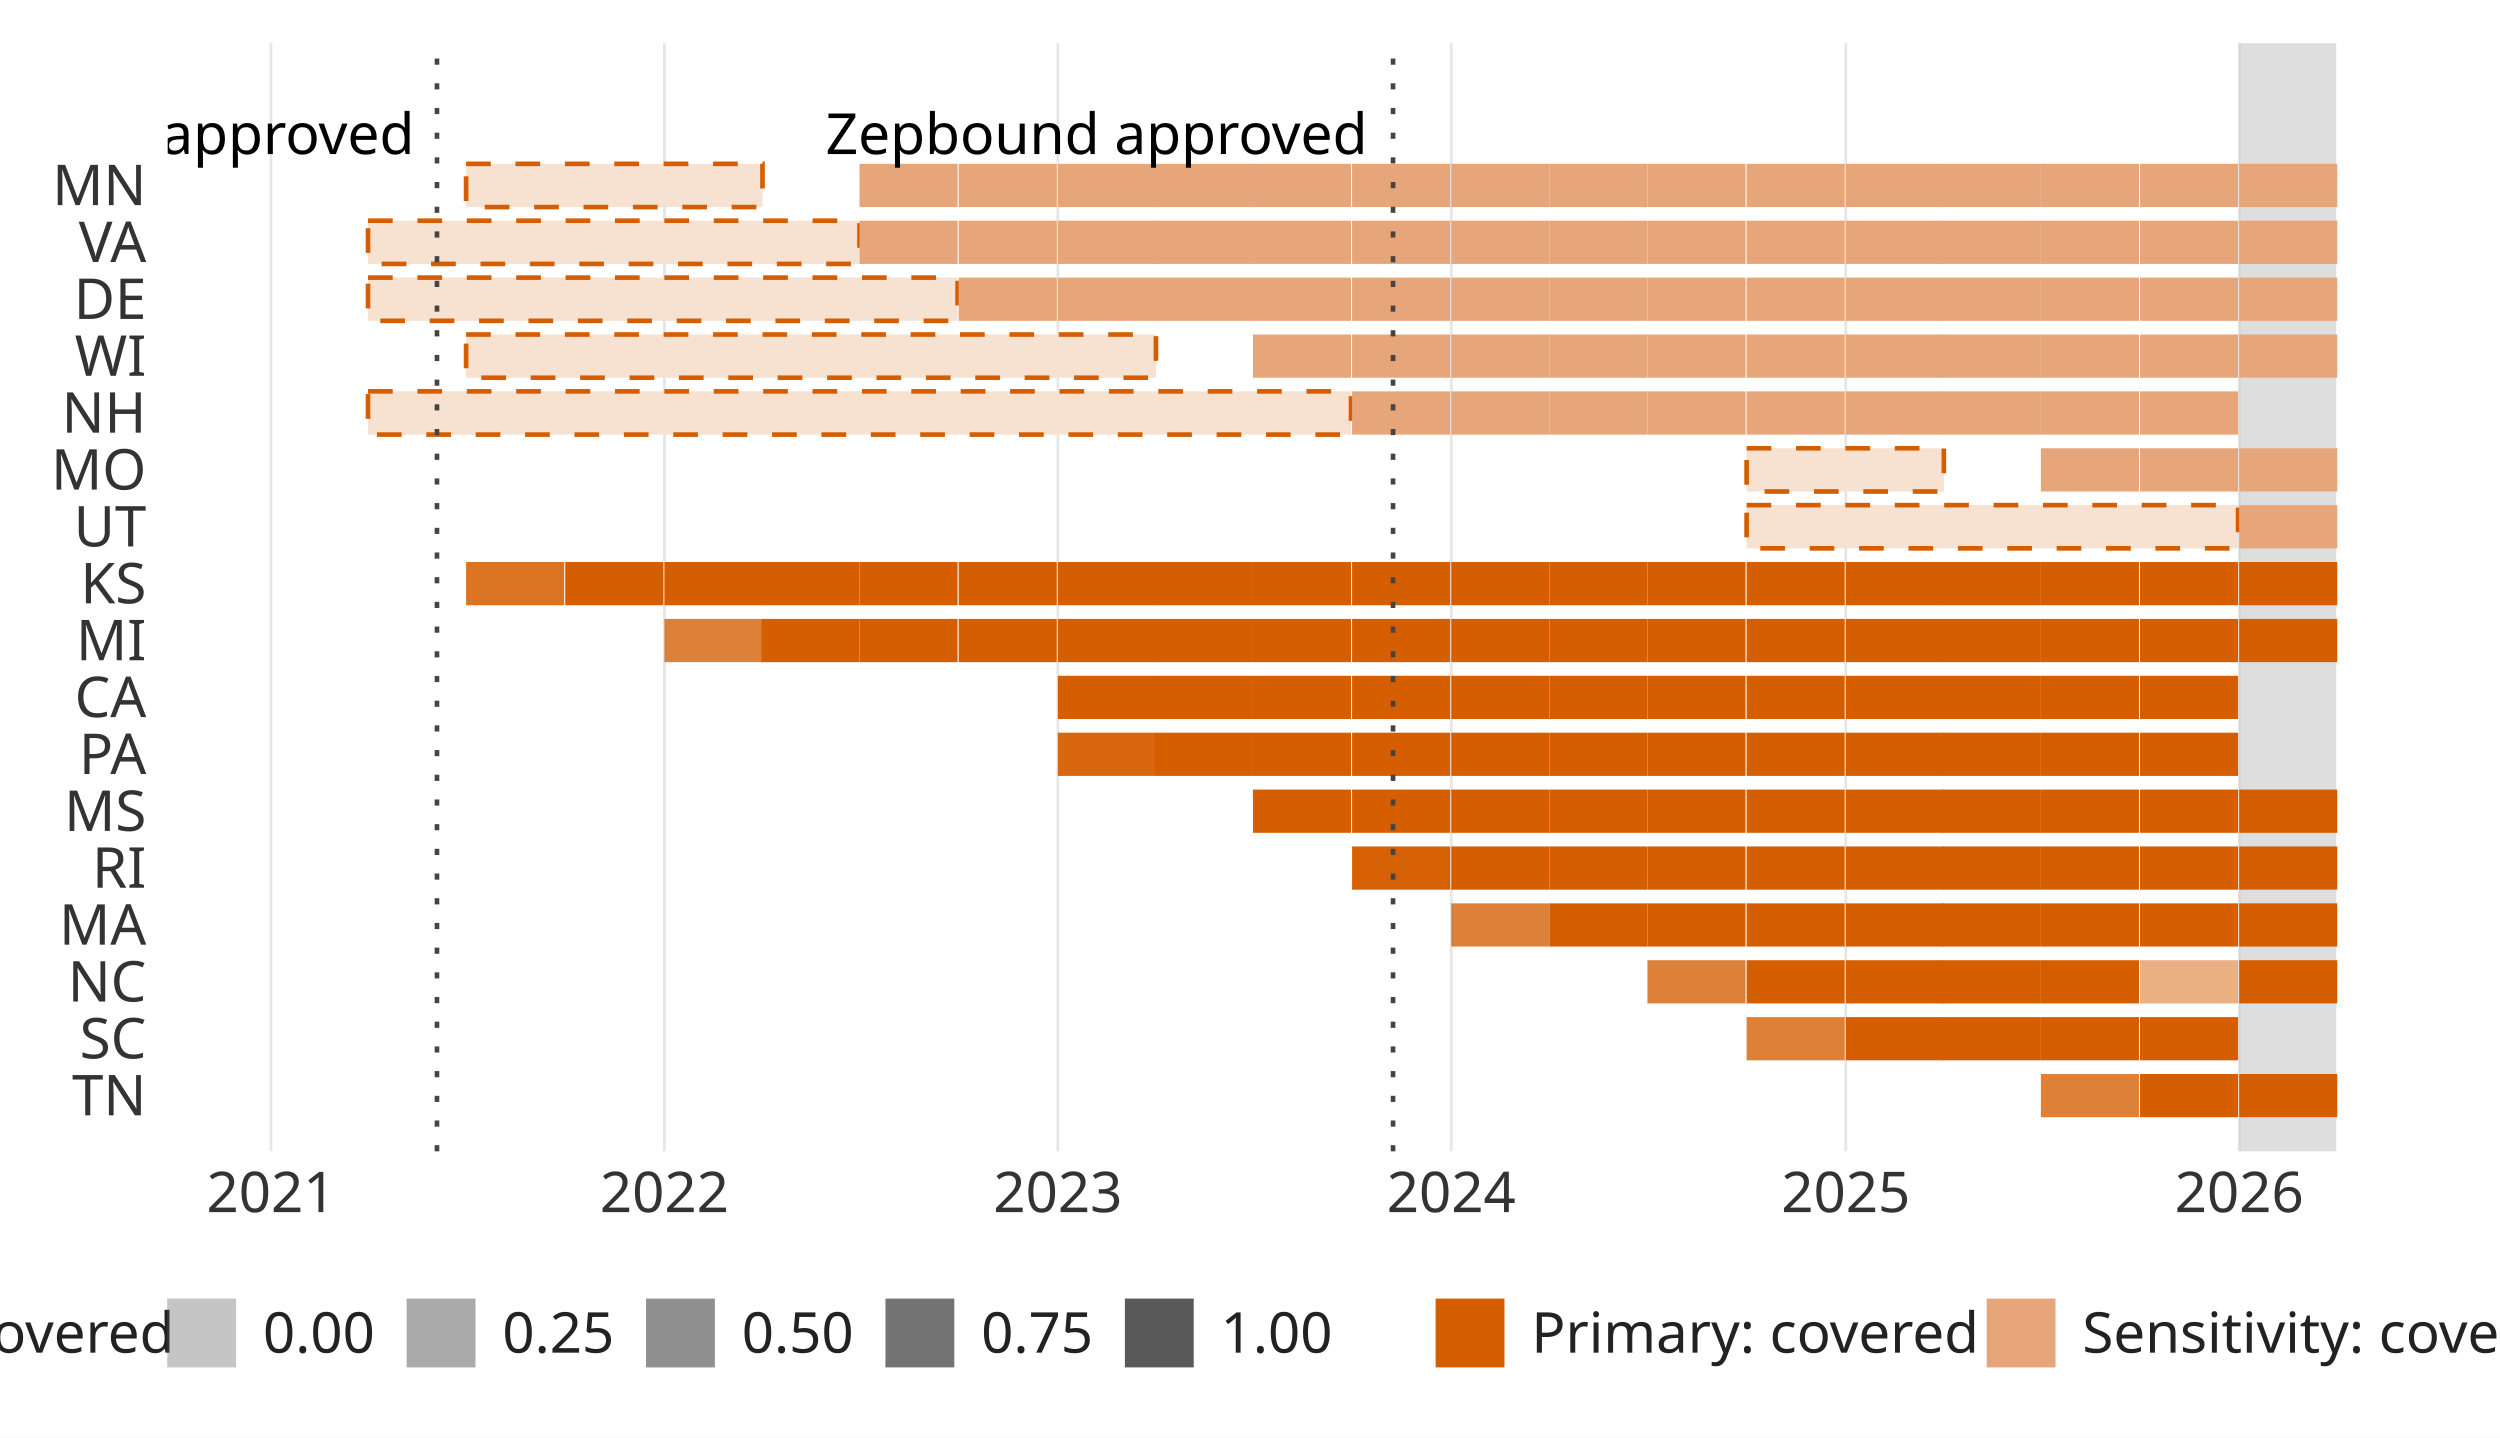
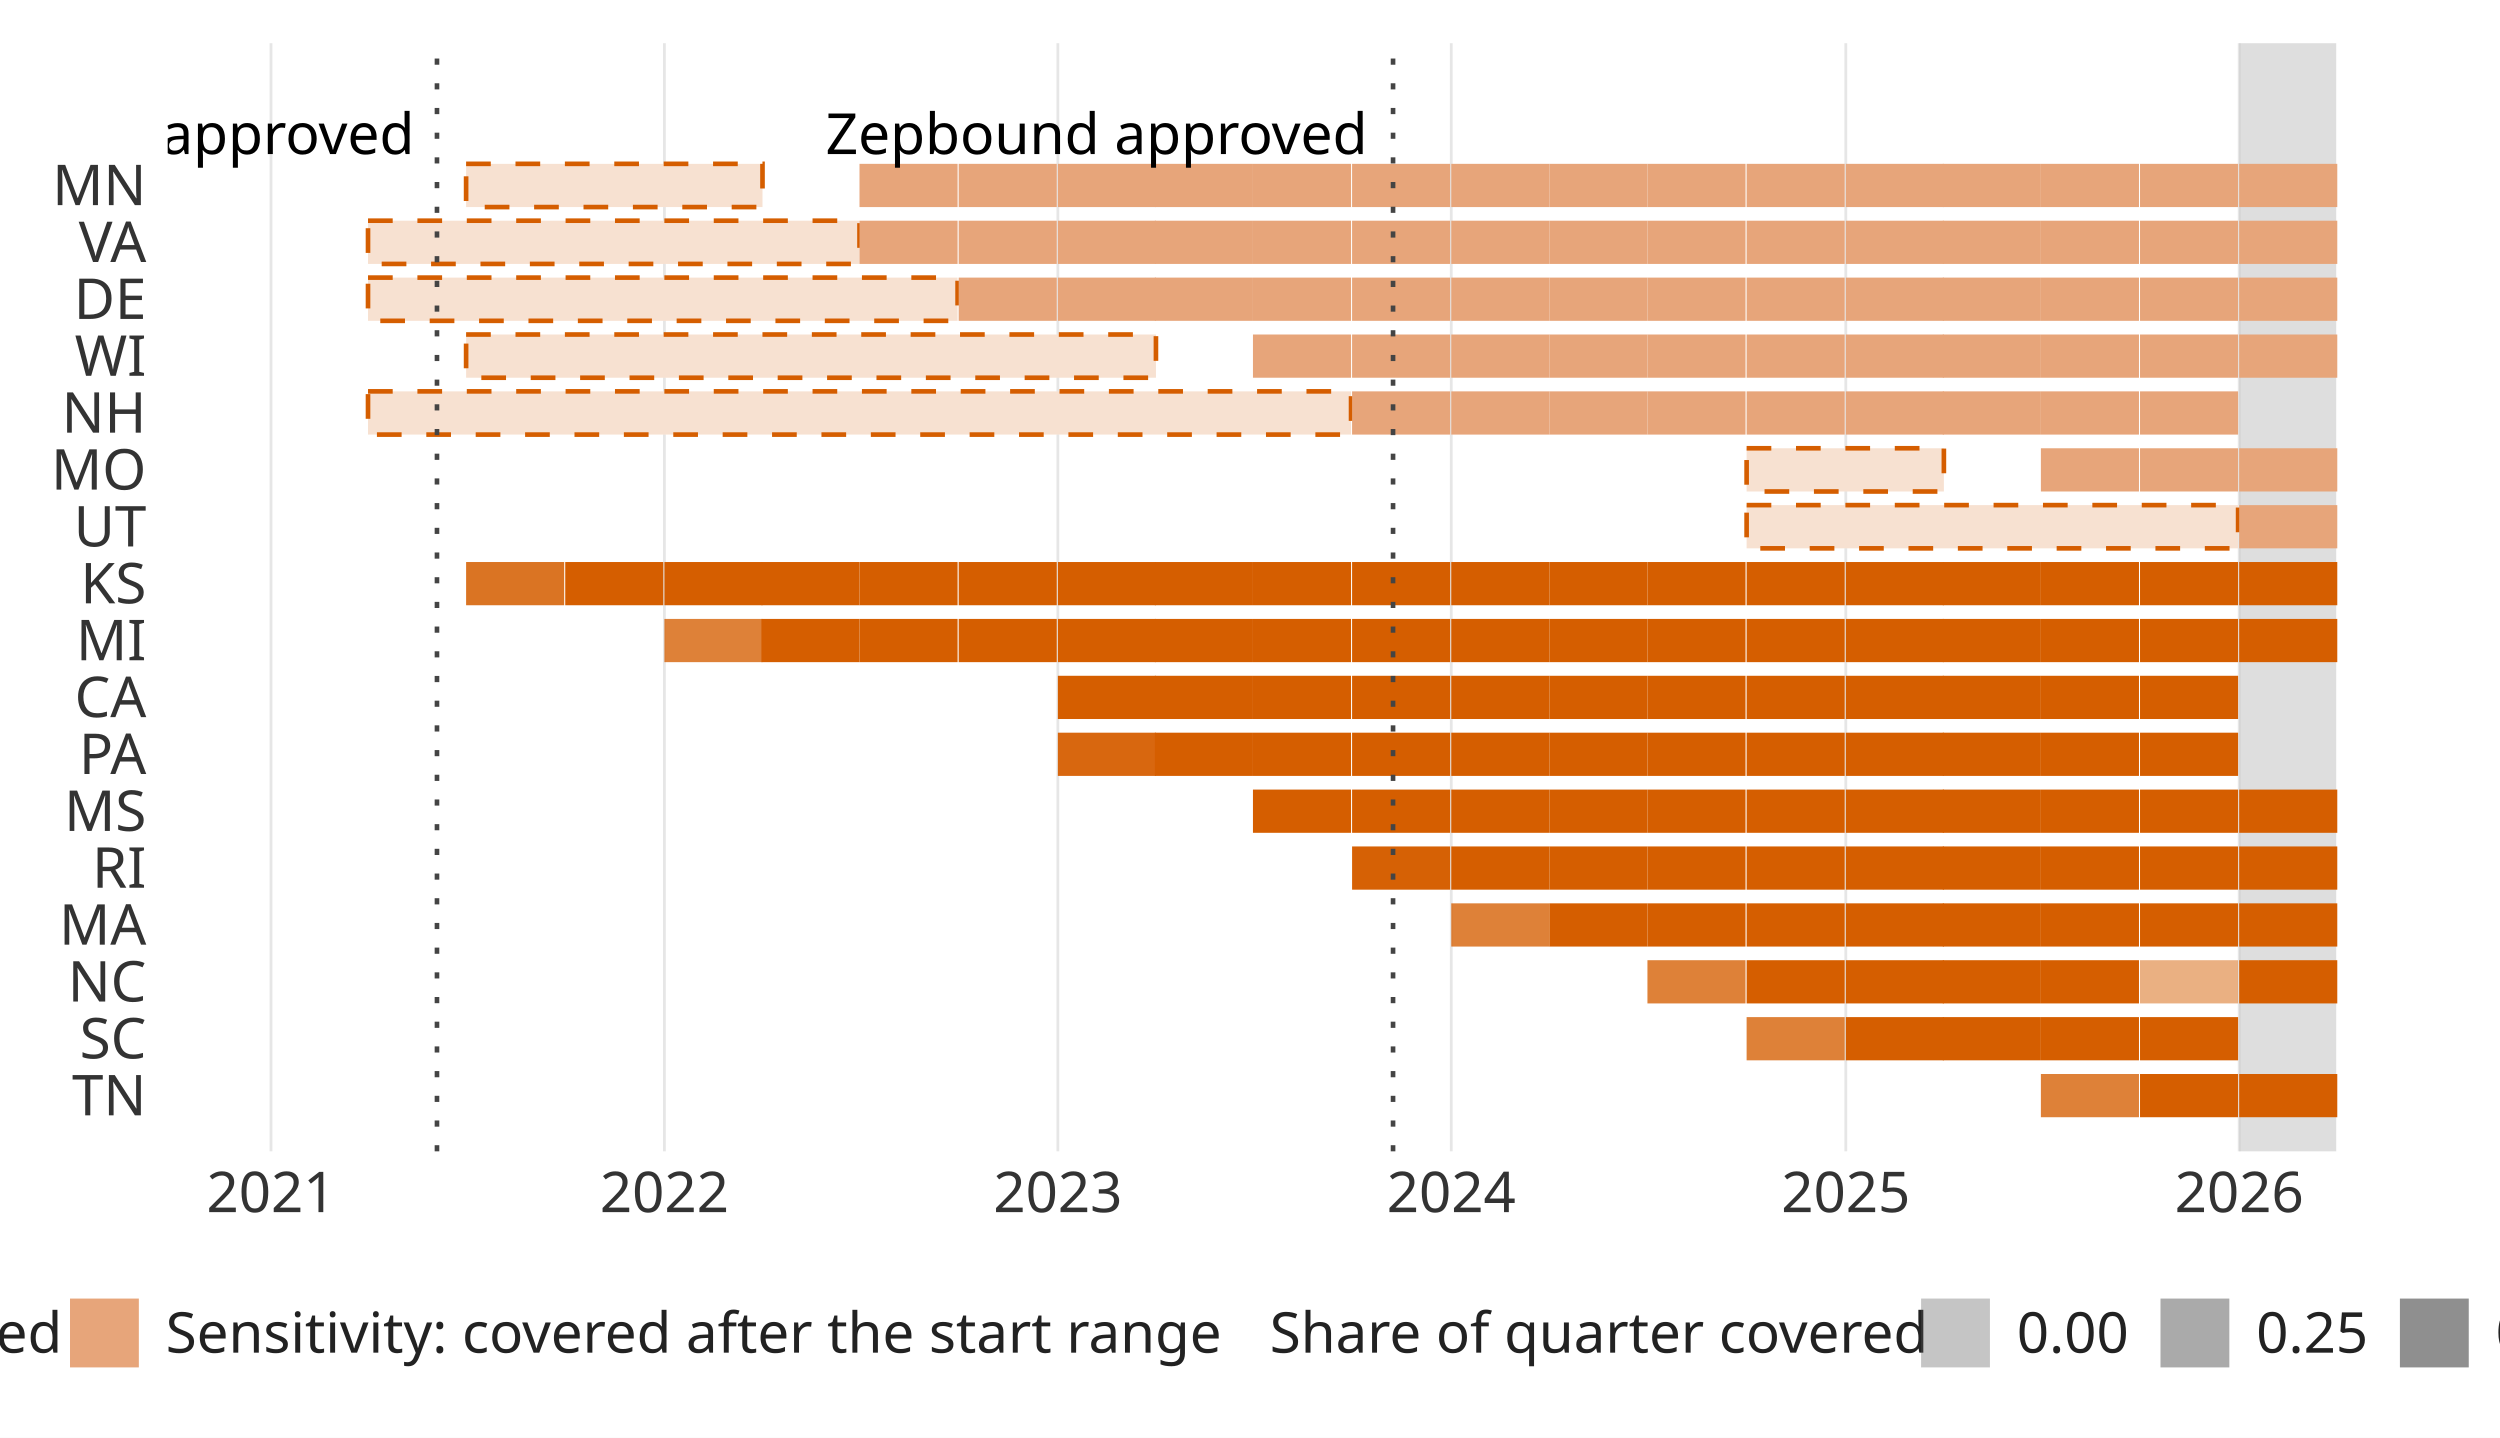
<svg xmlns="http://www.w3.org/2000/svg" width="576.00pt" height="331.20pt" viewBox="0 0 576.00 331.20">
  <g class="svglite">
    <defs>
      <style type="text/css">
    .svglite line, .svglite polyline, .svglite polygon, .svglite path, .svglite rect, .svglite circle {
      fill: none;
      stroke: #000000;
      stroke-linecap: round;
      stroke-linejoin: round;
      stroke-miterlimit: 10.00;
    }
    .svglite text {
      white-space: pre;
    }
    .svglite g.glyphgroup path {
      fill: inherit;
      stroke: none;
    }
  </style>
    </defs>
    <rect width="100%" height="100%" style="stroke: none; fill: #FFFFFF;" />
    <defs>
      <clipPath id="cpMC4wMHw1NzYuMDB8MC4wMHwzMzEuMjA=">
        <rect x="0.00" y="0.00" width="576.00" height="331.20" />
      </clipPath>
    </defs>
    <g clip-path="url(#cpMC4wMHw1NzYuMDB8MC4wMHwzMzEuMjA=)">
      <rect x="0" y="0.00" width="576.00" height="331.20" style="stroke-width: 1.07; stroke: none; fill: #FFFFFF;" />
    </g>
    <defs>
      <clipPath id="cpMzguNjR8NTYyLjA1fDkuOTZ8MjY1LjI3">
        <rect x="38.64" y="9.96" width="523.41" height="255.31" />
      </clipPath>
    </defs>
    <g clip-path="url(#cpMzguNjR8NTYyLjA1fDkuOTZ8MjY1LjI3)">
      <polyline points="62.44,265.27 62.44,9.96 " style="stroke-width: 0.64; stroke: #E6E6E6; stroke-linecap: butt;" />
      <polyline points="153.08,265.27 153.08,9.96 " style="stroke-width: 0.64; stroke: #E6E6E6; stroke-linecap: butt;" />
      <polyline points="243.73,265.27 243.73,9.96 " style="stroke-width: 0.64; stroke: #E6E6E6; stroke-linecap: butt;" />
      <polyline points="334.37,265.27 334.37,9.96 " style="stroke-width: 0.64; stroke: #E6E6E6; stroke-linecap: butt;" />
      <polyline points="425.27,265.27 425.27,9.96 " style="stroke-width: 0.64; stroke: #E6E6E6; stroke-linecap: butt;" />
      <polyline points="515.91,265.27 515.91,9.96 " style="stroke-width: 0.64; stroke: #E6E6E6; stroke-linecap: butt;" />
      <rect x="515.91" y="9.96" width="22.35" height="255.31" style="stroke-width: 1.07; stroke: none; stroke-linecap: butt; stroke-linejoin: miter; fill: #BFBFBF; fill-opacity: 0.50;" />
      <rect x="84.79" y="63.96" width="135.84" height="9.96" style="stroke-width: 1.07; stroke: #D55E00; stroke-dasharray: 5.69,5.69; stroke-linecap: butt; stroke-linejoin: miter; fill: #FFFFFF;" />
      <rect x="107.39" y="37.75" width="68.29" height="9.96" style="stroke-width: 1.07; stroke: #D55E00; stroke-dasharray: 5.69,5.69; stroke-linecap: butt; stroke-linejoin: miter; fill: #FFFFFF;" />
      <rect x="402.42" y="103.28" width="45.45" height="9.96" style="stroke-width: 1.07; stroke: #D55E00; stroke-dasharray: 5.69,5.69; stroke-linecap: butt; stroke-linejoin: miter; fill: #FFFFFF;" />
      <rect x="84.79" y="90.17" width="226.49" height="9.96" style="stroke-width: 1.07; stroke: #D55E00; stroke-dasharray: 5.69,5.69; stroke-linecap: butt; stroke-linejoin: miter; fill: #FFFFFF;" />
      <rect x="402.42" y="116.38" width="113.24" height="9.96" style="stroke-width: 1.07; stroke: #D55E00; stroke-dasharray: 5.69,5.69; stroke-linecap: butt; stroke-linejoin: miter; fill: #FFFFFF;" />
      <rect x="84.79" y="50.85" width="113.24" height="9.96" style="stroke-width: 1.07; stroke: #D55E00; stroke-dasharray: 5.69,5.69; stroke-linecap: butt; stroke-linejoin: miter; fill: #FFFFFF;" />
      <rect x="107.39" y="77.07" width="158.94" height="9.96" style="stroke-width: 1.07; stroke: #D55E00; stroke-dasharray: 5.69,5.69; stroke-linecap: butt; stroke-linejoin: miter; fill: #FFFFFF;" />
      <rect x="84.79" y="63.96" width="135.84" height="9.96" style="stroke-width: 1.07; stroke: none; stroke-linecap: butt; stroke-linejoin: miter; fill: #D55E00; fill-opacity: 0.18;" />
      <rect x="107.39" y="37.75" width="68.29" height="9.96" style="stroke-width: 1.07; stroke: none; stroke-linecap: butt; stroke-linejoin: miter; fill: #D55E00; fill-opacity: 0.18;" />
      <rect x="402.42" y="103.28" width="45.45" height="9.96" style="stroke-width: 1.07; stroke: none; stroke-linecap: butt; stroke-linejoin: miter; fill: #D55E00; fill-opacity: 0.18;" />
      <rect x="84.79" y="90.17" width="226.49" height="9.96" style="stroke-width: 1.07; stroke: none; stroke-linecap: butt; stroke-linejoin: miter; fill: #D55E00; fill-opacity: 0.18;" />
      <rect x="402.42" y="116.38" width="113.24" height="9.96" style="stroke-width: 1.07; stroke: none; stroke-linecap: butt; stroke-linejoin: miter; fill: #D55E00; fill-opacity: 0.18;" />
      <rect x="84.79" y="50.85" width="113.24" height="9.96" style="stroke-width: 1.07; stroke: none; stroke-linecap: butt; stroke-linejoin: miter; fill: #D55E00; fill-opacity: 0.18;" />
      <rect x="107.39" y="77.07" width="158.94" height="9.96" style="stroke-width: 1.07; stroke: none; stroke-linecap: butt; stroke-linejoin: miter; fill: #D55E00; fill-opacity: 0.18;" />
      <rect x="243.73" y="155.70" width="22.60" height="9.96" style="stroke-width: 1.07; stroke: none; stroke-linecap: butt; stroke-linejoin: miter; fill: #D55E00;" />
      <rect x="266.08" y="155.70" width="22.60" height="9.96" style="stroke-width: 1.07; stroke: none; stroke-linecap: butt; stroke-linejoin: miter; fill: #D55E00;" />
      <rect x="288.68" y="155.70" width="22.60" height="9.96" style="stroke-width: 1.07; stroke: none; stroke-linecap: butt; stroke-linejoin: miter; fill: #D55E00;" />
      <rect x="311.52" y="155.70" width="22.60" height="9.96" style="stroke-width: 1.07; stroke: none; stroke-linecap: butt; stroke-linejoin: miter; fill: #D55E00;" />
      <rect x="334.37" y="155.70" width="22.60" height="9.96" style="stroke-width: 1.07; stroke: none; stroke-linecap: butt; stroke-linejoin: miter; fill: #D55E00;" />
      <rect x="356.97" y="155.70" width="22.60" height="9.96" style="stroke-width: 1.07; stroke: none; stroke-linecap: butt; stroke-linejoin: miter; fill: #D55E00;" />
      <rect x="379.57" y="155.70" width="22.60" height="9.96" style="stroke-width: 1.07; stroke: none; stroke-linecap: butt; stroke-linejoin: miter; fill: #D55E00;" />
      <rect x="402.42" y="155.70" width="22.60" height="9.96" style="stroke-width: 1.07; stroke: none; stroke-linecap: butt; stroke-linejoin: miter; fill: #D55E00;" />
      <rect x="425.27" y="155.70" width="22.60" height="9.96" style="stroke-width: 1.07; stroke: none; stroke-linecap: butt; stroke-linejoin: miter; fill: #D55E00;" />
      <rect x="447.62" y="155.70" width="22.60" height="9.96" style="stroke-width: 1.07; stroke: none; stroke-linecap: butt; stroke-linejoin: miter; fill: #D55E00;" />
      <rect x="470.22" y="155.70" width="22.60" height="9.96" style="stroke-width: 1.07; stroke: none; stroke-linecap: butt; stroke-linejoin: miter; fill: #D55E00;" />
      <rect x="493.06" y="155.70" width="22.60" height="9.96" style="stroke-width: 1.07; stroke: none; stroke-linecap: butt; stroke-linejoin: miter; fill: #D55E00;" />
      <rect x="220.88" y="63.96" width="22.60" height="9.96" style="stroke-width: 1.07; stroke: none; stroke-linecap: butt; stroke-linejoin: miter; fill: #E7A57A;" />
      <rect x="243.73" y="63.96" width="22.60" height="9.96" style="stroke-width: 1.07; stroke: none; stroke-linecap: butt; stroke-linejoin: miter; fill: #E7A57A;" />
      <rect x="266.08" y="63.96" width="22.60" height="9.96" style="stroke-width: 1.07; stroke: none; stroke-linecap: butt; stroke-linejoin: miter; fill: #E7A57A;" />
      <rect x="288.68" y="63.96" width="22.60" height="9.96" style="stroke-width: 1.07; stroke: none; stroke-linecap: butt; stroke-linejoin: miter; fill: #E7A57A;" />
      <rect x="311.52" y="63.96" width="22.60" height="9.96" style="stroke-width: 1.07; stroke: none; stroke-linecap: butt; stroke-linejoin: miter; fill: #E7A57A;" />
      <rect x="334.37" y="63.96" width="22.60" height="9.96" style="stroke-width: 1.07; stroke: none; stroke-linecap: butt; stroke-linejoin: miter; fill: #E7A57A;" />
      <rect x="356.97" y="63.96" width="22.60" height="9.96" style="stroke-width: 1.07; stroke: none; stroke-linecap: butt; stroke-linejoin: miter; fill: #E7A57A;" />
      <rect x="379.57" y="63.96" width="22.60" height="9.96" style="stroke-width: 1.07; stroke: none; stroke-linecap: butt; stroke-linejoin: miter; fill: #E7A57A;" />
      <rect x="402.42" y="63.96" width="22.60" height="9.96" style="stroke-width: 1.07; stroke: none; stroke-linecap: butt; stroke-linejoin: miter; fill: #E7A57A;" />
      <rect x="425.27" y="63.96" width="22.60" height="9.96" style="stroke-width: 1.07; stroke: none; stroke-linecap: butt; stroke-linejoin: miter; fill: #E7A57A;" />
      <rect x="447.62" y="63.96" width="22.60" height="9.96" style="stroke-width: 1.07; stroke: none; stroke-linecap: butt; stroke-linejoin: miter; fill: #E7A57A;" />
      <rect x="470.22" y="63.96" width="22.60" height="9.96" style="stroke-width: 1.07; stroke: none; stroke-linecap: butt; stroke-linejoin: miter; fill: #E7A57A;" />
      <rect x="493.06" y="63.96" width="22.60" height="9.96" style="stroke-width: 1.07; stroke: none; stroke-linecap: butt; stroke-linejoin: miter; fill: #E7A57A;" />
      <rect x="515.91" y="63.96" width="22.60" height="9.96" style="stroke-width: 1.07; stroke: none; stroke-linecap: butt; stroke-linejoin: miter; fill: #E7A57A;" />
      <rect x="107.39" y="129.49" width="22.60" height="9.96" style="stroke-width: 1.07; stroke: none; stroke-linecap: butt; stroke-linejoin: miter; fill: #D55E00; fill-opacity: 0.86;" />
      <rect x="130.23" y="129.49" width="22.60" height="9.96" style="stroke-width: 1.07; stroke: none; stroke-linecap: butt; stroke-linejoin: miter; fill: #D55E00;" />
      <rect x="153.08" y="129.49" width="22.60" height="9.96" style="stroke-width: 1.07; stroke: none; stroke-linecap: butt; stroke-linejoin: miter; fill: #D55E00;" />
      <rect x="175.43" y="129.49" width="22.60" height="9.96" style="stroke-width: 1.07; stroke: none; stroke-linecap: butt; stroke-linejoin: miter; fill: #D55E00;" />
      <rect x="198.03" y="129.49" width="22.60" height="9.96" style="stroke-width: 1.07; stroke: none; stroke-linecap: butt; stroke-linejoin: miter; fill: #D55E00;" />
      <rect x="220.88" y="129.49" width="22.60" height="9.96" style="stroke-width: 1.07; stroke: none; stroke-linecap: butt; stroke-linejoin: miter; fill: #D55E00;" />
      <rect x="243.73" y="129.49" width="22.60" height="9.96" style="stroke-width: 1.07; stroke: none; stroke-linecap: butt; stroke-linejoin: miter; fill: #D55E00;" />
      <rect x="266.08" y="129.49" width="22.60" height="9.96" style="stroke-width: 1.07; stroke: none; stroke-linecap: butt; stroke-linejoin: miter; fill: #D55E00;" />
      <rect x="288.68" y="129.49" width="22.60" height="9.96" style="stroke-width: 1.07; stroke: none; stroke-linecap: butt; stroke-linejoin: miter; fill: #D55E00;" />
      <rect x="311.52" y="129.49" width="22.60" height="9.96" style="stroke-width: 1.07; stroke: none; stroke-linecap: butt; stroke-linejoin: miter; fill: #D55E00;" />
      <rect x="334.37" y="129.49" width="22.60" height="9.96" style="stroke-width: 1.07; stroke: none; stroke-linecap: butt; stroke-linejoin: miter; fill: #D55E00;" />
      <rect x="356.97" y="129.49" width="22.60" height="9.96" style="stroke-width: 1.07; stroke: none; stroke-linecap: butt; stroke-linejoin: miter; fill: #D55E00;" />
      <rect x="379.57" y="129.49" width="22.60" height="9.96" style="stroke-width: 1.07; stroke: none; stroke-linecap: butt; stroke-linejoin: miter; fill: #D55E00;" />
      <rect x="402.42" y="129.49" width="22.60" height="9.96" style="stroke-width: 1.07; stroke: none; stroke-linecap: butt; stroke-linejoin: miter; fill: #D55E00;" />
      <rect x="425.27" y="129.49" width="22.60" height="9.96" style="stroke-width: 1.07; stroke: none; stroke-linecap: butt; stroke-linejoin: miter; fill: #D55E00;" />
      <rect x="447.62" y="129.49" width="22.60" height="9.96" style="stroke-width: 1.07; stroke: none; stroke-linecap: butt; stroke-linejoin: miter; fill: #D55E00;" />
      <rect x="470.22" y="129.49" width="22.60" height="9.96" style="stroke-width: 1.07; stroke: none; stroke-linecap: butt; stroke-linejoin: miter; fill: #D55E00;" />
      <rect x="493.06" y="129.49" width="22.60" height="9.96" style="stroke-width: 1.07; stroke: none; stroke-linecap: butt; stroke-linejoin: miter; fill: #D55E00;" />
      <rect x="515.91" y="129.49" width="22.60" height="9.96" style="stroke-width: 1.07; stroke: none; stroke-linecap: butt; stroke-linejoin: miter; fill: #D55E00;" />
      <rect x="334.37" y="208.13" width="22.60" height="9.96" style="stroke-width: 1.07; stroke: none; stroke-linecap: butt; stroke-linejoin: miter; fill: #D55E00; fill-opacity: 0.78;" />
      <rect x="356.97" y="208.13" width="22.60" height="9.96" style="stroke-width: 1.07; stroke: none; stroke-linecap: butt; stroke-linejoin: miter; fill: #D55E00;" />
      <rect x="379.57" y="208.13" width="22.60" height="9.96" style="stroke-width: 1.07; stroke: none; stroke-linecap: butt; stroke-linejoin: miter; fill: #D55E00;" />
      <rect x="402.42" y="208.13" width="22.60" height="9.96" style="stroke-width: 1.07; stroke: none; stroke-linecap: butt; stroke-linejoin: miter; fill: #D55E00;" />
      <rect x="425.27" y="208.13" width="22.60" height="9.96" style="stroke-width: 1.07; stroke: none; stroke-linecap: butt; stroke-linejoin: miter; fill: #D55E00;" />
      <rect x="447.62" y="208.13" width="22.60" height="9.96" style="stroke-width: 1.07; stroke: none; stroke-linecap: butt; stroke-linejoin: miter; fill: #D55E00;" />
      <rect x="470.22" y="208.13" width="22.60" height="9.96" style="stroke-width: 1.07; stroke: none; stroke-linecap: butt; stroke-linejoin: miter; fill: #D55E00;" />
      <rect x="493.06" y="208.13" width="22.60" height="9.96" style="stroke-width: 1.07; stroke: none; stroke-linecap: butt; stroke-linejoin: miter; fill: #D55E00;" />
      <rect x="515.91" y="208.13" width="22.60" height="9.96" style="stroke-width: 1.07; stroke: none; stroke-linecap: butt; stroke-linejoin: miter; fill: #D55E00;" />
      <rect x="153.08" y="142.60" width="22.60" height="9.96" style="stroke-width: 1.07; stroke: none; stroke-linecap: butt; stroke-linejoin: miter; fill: #D55E00; fill-opacity: 0.78;" />
      <rect x="175.43" y="142.60" width="22.60" height="9.96" style="stroke-width: 1.07; stroke: none; stroke-linecap: butt; stroke-linejoin: miter; fill: #D55E00;" />
      <rect x="198.03" y="142.60" width="22.60" height="9.96" style="stroke-width: 1.07; stroke: none; stroke-linecap: butt; stroke-linejoin: miter; fill: #D55E00;" />
      <rect x="220.88" y="142.60" width="22.60" height="9.96" style="stroke-width: 1.07; stroke: none; stroke-linecap: butt; stroke-linejoin: miter; fill: #D55E00;" />
      <rect x="243.73" y="142.60" width="22.60" height="9.96" style="stroke-width: 1.07; stroke: none; stroke-linecap: butt; stroke-linejoin: miter; fill: #D55E00;" />
      <rect x="266.08" y="142.60" width="22.60" height="9.96" style="stroke-width: 1.07; stroke: none; stroke-linecap: butt; stroke-linejoin: miter; fill: #D55E00;" />
      <rect x="288.68" y="142.60" width="22.60" height="9.96" style="stroke-width: 1.07; stroke: none; stroke-linecap: butt; stroke-linejoin: miter; fill: #D55E00;" />
      <rect x="311.52" y="142.60" width="22.60" height="9.96" style="stroke-width: 1.07; stroke: none; stroke-linecap: butt; stroke-linejoin: miter; fill: #D55E00;" />
      <rect x="334.37" y="142.60" width="22.60" height="9.96" style="stroke-width: 1.07; stroke: none; stroke-linecap: butt; stroke-linejoin: miter; fill: #D55E00;" />
      <rect x="356.97" y="142.60" width="22.60" height="9.96" style="stroke-width: 1.07; stroke: none; stroke-linecap: butt; stroke-linejoin: miter; fill: #D55E00;" />
      <rect x="379.57" y="142.60" width="22.60" height="9.96" style="stroke-width: 1.07; stroke: none; stroke-linecap: butt; stroke-linejoin: miter; fill: #D55E00;" />
      <rect x="402.42" y="142.60" width="22.60" height="9.96" style="stroke-width: 1.07; stroke: none; stroke-linecap: butt; stroke-linejoin: miter; fill: #D55E00;" />
      <rect x="425.27" y="142.60" width="22.60" height="9.96" style="stroke-width: 1.07; stroke: none; stroke-linecap: butt; stroke-linejoin: miter; fill: #D55E00;" />
      <rect x="447.62" y="142.60" width="22.60" height="9.96" style="stroke-width: 1.07; stroke: none; stroke-linecap: butt; stroke-linejoin: miter; fill: #D55E00;" />
      <rect x="470.22" y="142.60" width="22.60" height="9.96" style="stroke-width: 1.07; stroke: none; stroke-linecap: butt; stroke-linejoin: miter; fill: #D55E00;" />
      <rect x="493.06" y="142.60" width="22.60" height="9.96" style="stroke-width: 1.07; stroke: none; stroke-linecap: butt; stroke-linejoin: miter; fill: #D55E00;" />
      <rect x="515.91" y="142.60" width="22.60" height="9.96" style="stroke-width: 1.07; stroke: none; stroke-linecap: butt; stroke-linejoin: miter; fill: #D55E00;" />
      <rect x="198.03" y="37.75" width="22.60" height="9.96" style="stroke-width: 1.07; stroke: none; stroke-linecap: butt; stroke-linejoin: miter; fill: #E7A57A;" />
      <rect x="220.88" y="37.75" width="22.60" height="9.96" style="stroke-width: 1.07; stroke: none; stroke-linecap: butt; stroke-linejoin: miter; fill: #E7A57A;" />
      <rect x="243.73" y="37.75" width="22.60" height="9.96" style="stroke-width: 1.07; stroke: none; stroke-linecap: butt; stroke-linejoin: miter; fill: #E7A57A;" />
      <rect x="266.08" y="37.75" width="22.60" height="9.96" style="stroke-width: 1.07; stroke: none; stroke-linecap: butt; stroke-linejoin: miter; fill: #E7A57A;" />
      <rect x="288.68" y="37.75" width="22.60" height="9.96" style="stroke-width: 1.07; stroke: none; stroke-linecap: butt; stroke-linejoin: miter; fill: #E7A57A;" />
      <rect x="311.52" y="37.75" width="22.60" height="9.96" style="stroke-width: 1.07; stroke: none; stroke-linecap: butt; stroke-linejoin: miter; fill: #E7A57A;" />
      <rect x="334.37" y="37.75" width="22.60" height="9.96" style="stroke-width: 1.07; stroke: none; stroke-linecap: butt; stroke-linejoin: miter; fill: #E7A57A;" />
      <rect x="356.97" y="37.75" width="22.60" height="9.96" style="stroke-width: 1.07; stroke: none; stroke-linecap: butt; stroke-linejoin: miter; fill: #E7A57A;" />
      <rect x="379.57" y="37.75" width="22.60" height="9.96" style="stroke-width: 1.07; stroke: none; stroke-linecap: butt; stroke-linejoin: miter; fill: #E7A57A;" />
      <rect x="402.42" y="37.75" width="22.60" height="9.96" style="stroke-width: 1.07; stroke: none; stroke-linecap: butt; stroke-linejoin: miter; fill: #E7A57A;" />
      <rect x="425.27" y="37.75" width="22.60" height="9.96" style="stroke-width: 1.07; stroke: none; stroke-linecap: butt; stroke-linejoin: miter; fill: #E7A57A;" />
      <rect x="447.62" y="37.75" width="22.60" height="9.96" style="stroke-width: 1.07; stroke: none; stroke-linecap: butt; stroke-linejoin: miter; fill: #E7A57A;" />
      <rect x="470.22" y="37.75" width="22.60" height="9.96" style="stroke-width: 1.07; stroke: none; stroke-linecap: butt; stroke-linejoin: miter; fill: #E7A57A;" />
      <rect x="493.06" y="37.75" width="22.60" height="9.96" style="stroke-width: 1.07; stroke: none; stroke-linecap: butt; stroke-linejoin: miter; fill: #E7A57A;" />
      <rect x="515.91" y="37.75" width="22.60" height="9.96" style="stroke-width: 1.07; stroke: none; stroke-linecap: butt; stroke-linejoin: miter; fill: #E7A57A;" />
      <rect x="470.22" y="103.28" width="22.60" height="9.96" style="stroke-width: 1.07; stroke: none; stroke-linecap: butt; stroke-linejoin: miter; fill: #E7A57A;" />
      <rect x="493.06" y="103.28" width="22.60" height="9.96" style="stroke-width: 1.07; stroke: none; stroke-linecap: butt; stroke-linejoin: miter; fill: #E7A57A;" />
      <rect x="515.91" y="103.28" width="22.60" height="9.96" style="stroke-width: 1.07; stroke: none; stroke-linecap: butt; stroke-linejoin: miter; fill: #E7A57A;" />
      <rect x="288.68" y="181.92" width="22.60" height="9.96" style="stroke-width: 1.07; stroke: none; stroke-linecap: butt; stroke-linejoin: miter; fill: #D55E00;" />
      <rect x="311.52" y="181.92" width="22.60" height="9.96" style="stroke-width: 1.07; stroke: none; stroke-linecap: butt; stroke-linejoin: miter; fill: #D55E00;" />
      <rect x="334.37" y="181.92" width="22.60" height="9.96" style="stroke-width: 1.07; stroke: none; stroke-linecap: butt; stroke-linejoin: miter; fill: #D55E00;" />
      <rect x="356.97" y="181.92" width="22.60" height="9.96" style="stroke-width: 1.07; stroke: none; stroke-linecap: butt; stroke-linejoin: miter; fill: #D55E00;" />
      <rect x="379.57" y="181.92" width="22.60" height="9.96" style="stroke-width: 1.07; stroke: none; stroke-linecap: butt; stroke-linejoin: miter; fill: #D55E00;" />
      <rect x="402.42" y="181.92" width="22.60" height="9.96" style="stroke-width: 1.07; stroke: none; stroke-linecap: butt; stroke-linejoin: miter; fill: #D55E00;" />
      <rect x="425.27" y="181.92" width="22.60" height="9.96" style="stroke-width: 1.07; stroke: none; stroke-linecap: butt; stroke-linejoin: miter; fill: #D55E00;" />
      <rect x="447.62" y="181.92" width="22.60" height="9.96" style="stroke-width: 1.07; stroke: none; stroke-linecap: butt; stroke-linejoin: miter; fill: #D55E00;" />
      <rect x="470.22" y="181.92" width="22.60" height="9.96" style="stroke-width: 1.07; stroke: none; stroke-linecap: butt; stroke-linejoin: miter; fill: #D55E00;" />
      <rect x="493.06" y="181.92" width="22.60" height="9.96" style="stroke-width: 1.07; stroke: none; stroke-linecap: butt; stroke-linejoin: miter; fill: #D55E00;" />
      <rect x="515.91" y="181.92" width="22.60" height="9.96" style="stroke-width: 1.07; stroke: none; stroke-linecap: butt; stroke-linejoin: miter; fill: #D55E00;" />
      <rect x="379.57" y="221.23" width="22.60" height="9.96" style="stroke-width: 1.07; stroke: none; stroke-linecap: butt; stroke-linejoin: miter; fill: #D55E00; fill-opacity: 0.78;" />
      <rect x="402.42" y="221.23" width="22.60" height="9.96" style="stroke-width: 1.07; stroke: none; stroke-linecap: butt; stroke-linejoin: miter; fill: #D55E00;" />
      <rect x="425.27" y="221.23" width="22.60" height="9.96" style="stroke-width: 1.07; stroke: none; stroke-linecap: butt; stroke-linejoin: miter; fill: #D55E00;" />
      <rect x="447.62" y="221.23" width="22.60" height="9.96" style="stroke-width: 1.07; stroke: none; stroke-linecap: butt; stroke-linejoin: miter; fill: #D55E00;" />
      <rect x="470.22" y="221.23" width="22.60" height="9.96" style="stroke-width: 1.07; stroke: none; stroke-linecap: butt; stroke-linejoin: miter; fill: #D55E00;" />
      <rect x="493.06" y="221.23" width="22.60" height="9.96" style="stroke-width: 1.07; stroke: none; stroke-linecap: butt; stroke-linejoin: miter; fill: #D55E00; fill-opacity: 0.49;" />
      <rect x="515.91" y="221.23" width="22.60" height="9.96" style="stroke-width: 1.07; stroke: none; stroke-linecap: butt; stroke-linejoin: miter; fill: #D55E00;" />
      <rect x="311.52" y="90.17" width="22.60" height="9.96" style="stroke-width: 1.07; stroke: none; stroke-linecap: butt; stroke-linejoin: miter; fill: #E7A57A;" />
      <rect x="334.37" y="90.17" width="22.60" height="9.96" style="stroke-width: 1.07; stroke: none; stroke-linecap: butt; stroke-linejoin: miter; fill: #E7A57A;" />
      <rect x="356.97" y="90.17" width="22.60" height="9.96" style="stroke-width: 1.07; stroke: none; stroke-linecap: butt; stroke-linejoin: miter; fill: #E7A57A;" />
      <rect x="379.57" y="90.17" width="22.60" height="9.96" style="stroke-width: 1.07; stroke: none; stroke-linecap: butt; stroke-linejoin: miter; fill: #E7A57A;" />
      <rect x="402.42" y="90.17" width="22.60" height="9.96" style="stroke-width: 1.07; stroke: none; stroke-linecap: butt; stroke-linejoin: miter; fill: #E7A57A;" />
      <rect x="425.27" y="90.17" width="22.60" height="9.96" style="stroke-width: 1.07; stroke: none; stroke-linecap: butt; stroke-linejoin: miter; fill: #E7A57A;" />
      <rect x="447.62" y="90.17" width="22.60" height="9.96" style="stroke-width: 1.07; stroke: none; stroke-linecap: butt; stroke-linejoin: miter; fill: #E7A57A;" />
      <rect x="470.22" y="90.17" width="22.60" height="9.96" style="stroke-width: 1.07; stroke: none; stroke-linecap: butt; stroke-linejoin: miter; fill: #E7A57A;" />
      <rect x="493.06" y="90.17" width="22.60" height="9.96" style="stroke-width: 1.07; stroke: none; stroke-linecap: butt; stroke-linejoin: miter; fill: #E7A57A;" />
      <rect x="243.73" y="168.81" width="22.60" height="9.96" style="stroke-width: 1.07; stroke: none; stroke-linecap: butt; stroke-linejoin: miter; fill: #D55E00; fill-opacity: 0.94;" />
      <rect x="266.08" y="168.81" width="22.60" height="9.96" style="stroke-width: 1.07; stroke: none; stroke-linecap: butt; stroke-linejoin: miter; fill: #D55E00;" />
      <rect x="288.68" y="168.81" width="22.60" height="9.96" style="stroke-width: 1.07; stroke: none; stroke-linecap: butt; stroke-linejoin: miter; fill: #D55E00;" />
      <rect x="311.52" y="168.81" width="22.60" height="9.96" style="stroke-width: 1.07; stroke: none; stroke-linecap: butt; stroke-linejoin: miter; fill: #D55E00;" />
      <rect x="334.37" y="168.81" width="22.60" height="9.96" style="stroke-width: 1.07; stroke: none; stroke-linecap: butt; stroke-linejoin: miter; fill: #D55E00;" />
      <rect x="356.97" y="168.81" width="22.60" height="9.96" style="stroke-width: 1.07; stroke: none; stroke-linecap: butt; stroke-linejoin: miter; fill: #D55E00;" />
      <rect x="379.57" y="168.81" width="22.60" height="9.96" style="stroke-width: 1.07; stroke: none; stroke-linecap: butt; stroke-linejoin: miter; fill: #D55E00;" />
      <rect x="402.42" y="168.81" width="22.60" height="9.96" style="stroke-width: 1.07; stroke: none; stroke-linecap: butt; stroke-linejoin: miter; fill: #D55E00;" />
      <rect x="425.27" y="168.81" width="22.60" height="9.96" style="stroke-width: 1.07; stroke: none; stroke-linecap: butt; stroke-linejoin: miter; fill: #D55E00;" />
      <rect x="447.62" y="168.81" width="22.60" height="9.96" style="stroke-width: 1.07; stroke: none; stroke-linecap: butt; stroke-linejoin: miter; fill: #D55E00;" />
      <rect x="470.22" y="168.81" width="22.60" height="9.96" style="stroke-width: 1.07; stroke: none; stroke-linecap: butt; stroke-linejoin: miter; fill: #D55E00;" />
      <rect x="493.06" y="168.81" width="22.60" height="9.96" style="stroke-width: 1.07; stroke: none; stroke-linecap: butt; stroke-linejoin: miter; fill: #D55E00;" />
      <rect x="311.52" y="195.02" width="22.60" height="9.96" style="stroke-width: 1.07; stroke: none; stroke-linecap: butt; stroke-linejoin: miter; fill: #D55E00; fill-opacity: 0.98;" />
      <rect x="334.37" y="195.02" width="22.60" height="9.96" style="stroke-width: 1.07; stroke: none; stroke-linecap: butt; stroke-linejoin: miter; fill: #D55E00;" />
      <rect x="356.97" y="195.02" width="22.60" height="9.96" style="stroke-width: 1.07; stroke: none; stroke-linecap: butt; stroke-linejoin: miter; fill: #D55E00;" />
      <rect x="379.57" y="195.02" width="22.60" height="9.96" style="stroke-width: 1.07; stroke: none; stroke-linecap: butt; stroke-linejoin: miter; fill: #D55E00;" />
      <rect x="402.42" y="195.02" width="22.60" height="9.96" style="stroke-width: 1.07; stroke: none; stroke-linecap: butt; stroke-linejoin: miter; fill: #D55E00;" />
      <rect x="425.27" y="195.02" width="22.60" height="9.96" style="stroke-width: 1.07; stroke: none; stroke-linecap: butt; stroke-linejoin: miter; fill: #D55E00;" />
      <rect x="447.62" y="195.02" width="22.60" height="9.96" style="stroke-width: 1.07; stroke: none; stroke-linecap: butt; stroke-linejoin: miter; fill: #D55E00;" />
      <rect x="470.22" y="195.02" width="22.60" height="9.96" style="stroke-width: 1.07; stroke: none; stroke-linecap: butt; stroke-linejoin: miter; fill: #D55E00;" />
      <rect x="493.06" y="195.02" width="22.60" height="9.96" style="stroke-width: 1.07; stroke: none; stroke-linecap: butt; stroke-linejoin: miter; fill: #D55E00;" />
      <rect x="515.91" y="195.02" width="22.60" height="9.96" style="stroke-width: 1.07; stroke: none; stroke-linecap: butt; stroke-linejoin: miter; fill: #D55E00;" />
      <rect x="402.42" y="234.34" width="22.60" height="9.96" style="stroke-width: 1.07; stroke: none; stroke-linecap: butt; stroke-linejoin: miter; fill: #D55E00; fill-opacity: 0.78;" />
      <rect x="425.27" y="234.34" width="22.60" height="9.96" style="stroke-width: 1.07; stroke: none; stroke-linecap: butt; stroke-linejoin: miter; fill: #D55E00;" />
      <rect x="447.62" y="234.34" width="22.60" height="9.96" style="stroke-width: 1.07; stroke: none; stroke-linecap: butt; stroke-linejoin: miter; fill: #D55E00;" />
      <rect x="470.22" y="234.34" width="22.60" height="9.96" style="stroke-width: 1.07; stroke: none; stroke-linecap: butt; stroke-linejoin: miter; fill: #D55E00;" />
      <rect x="493.06" y="234.34" width="22.60" height="9.96" style="stroke-width: 1.07; stroke: none; stroke-linecap: butt; stroke-linejoin: miter; fill: #D55E00;" />
      <rect x="470.22" y="247.45" width="22.60" height="9.96" style="stroke-width: 1.07; stroke: none; stroke-linecap: butt; stroke-linejoin: miter; fill: #D55E00; fill-opacity: 0.78;" />
      <rect x="493.06" y="247.45" width="22.60" height="9.96" style="stroke-width: 1.07; stroke: none; stroke-linecap: butt; stroke-linejoin: miter; fill: #D55E00;" />
      <rect x="515.91" y="247.45" width="22.60" height="9.96" style="stroke-width: 1.07; stroke: none; stroke-linecap: butt; stroke-linejoin: miter; fill: #D55E00;" />
      <rect x="515.91" y="116.38" width="22.60" height="9.96" style="stroke-width: 1.07; stroke: none; stroke-linecap: butt; stroke-linejoin: miter; fill: #E7A57A;" />
      <rect x="198.03" y="50.85" width="22.60" height="9.96" style="stroke-width: 1.07; stroke: none; stroke-linecap: butt; stroke-linejoin: miter; fill: #E7A57A;" />
      <rect x="220.88" y="50.85" width="22.60" height="9.96" style="stroke-width: 1.07; stroke: none; stroke-linecap: butt; stroke-linejoin: miter; fill: #E7A57A;" />
      <rect x="243.73" y="50.85" width="22.60" height="9.96" style="stroke-width: 1.07; stroke: none; stroke-linecap: butt; stroke-linejoin: miter; fill: #E7A57A;" />
      <rect x="266.08" y="50.85" width="22.60" height="9.96" style="stroke-width: 1.07; stroke: none; stroke-linecap: butt; stroke-linejoin: miter; fill: #E7A57A;" />
      <rect x="288.68" y="50.85" width="22.60" height="9.96" style="stroke-width: 1.07; stroke: none; stroke-linecap: butt; stroke-linejoin: miter; fill: #E7A57A;" />
      <rect x="311.52" y="50.85" width="22.60" height="9.96" style="stroke-width: 1.07; stroke: none; stroke-linecap: butt; stroke-linejoin: miter; fill: #E7A57A;" />
      <rect x="334.37" y="50.85" width="22.60" height="9.96" style="stroke-width: 1.07; stroke: none; stroke-linecap: butt; stroke-linejoin: miter; fill: #E7A57A;" />
      <rect x="356.97" y="50.85" width="22.60" height="9.96" style="stroke-width: 1.07; stroke: none; stroke-linecap: butt; stroke-linejoin: miter; fill: #E7A57A;" />
      <rect x="379.57" y="50.85" width="22.60" height="9.96" style="stroke-width: 1.07; stroke: none; stroke-linecap: butt; stroke-linejoin: miter; fill: #E7A57A;" />
      <rect x="402.42" y="50.85" width="22.60" height="9.96" style="stroke-width: 1.07; stroke: none; stroke-linecap: butt; stroke-linejoin: miter; fill: #E7A57A;" />
      <rect x="425.27" y="50.85" width="22.60" height="9.96" style="stroke-width: 1.07; stroke: none; stroke-linecap: butt; stroke-linejoin: miter; fill: #E7A57A;" />
      <rect x="447.62" y="50.85" width="22.60" height="9.96" style="stroke-width: 1.07; stroke: none; stroke-linecap: butt; stroke-linejoin: miter; fill: #E7A57A;" />
      <rect x="470.22" y="50.85" width="22.60" height="9.96" style="stroke-width: 1.07; stroke: none; stroke-linecap: butt; stroke-linejoin: miter; fill: #E7A57A;" />
      <rect x="493.06" y="50.85" width="22.60" height="9.96" style="stroke-width: 1.07; stroke: none; stroke-linecap: butt; stroke-linejoin: miter; fill: #E7A57A;" />
      <rect x="515.91" y="50.85" width="22.60" height="9.96" style="stroke-width: 1.07; stroke: none; stroke-linecap: butt; stroke-linejoin: miter; fill: #E7A57A;" />
      <rect x="288.68" y="77.07" width="22.60" height="9.96" style="stroke-width: 1.07; stroke: none; stroke-linecap: butt; stroke-linejoin: miter; fill: #E7A57A;" />
      <rect x="311.52" y="77.07" width="22.60" height="9.96" style="stroke-width: 1.07; stroke: none; stroke-linecap: butt; stroke-linejoin: miter; fill: #E7A57A;" />
      <rect x="334.37" y="77.07" width="22.60" height="9.96" style="stroke-width: 1.07; stroke: none; stroke-linecap: butt; stroke-linejoin: miter; fill: #E7A57A;" />
      <rect x="356.97" y="77.07" width="22.60" height="9.96" style="stroke-width: 1.07; stroke: none; stroke-linecap: butt; stroke-linejoin: miter; fill: #E7A57A;" />
      <rect x="379.57" y="77.07" width="22.60" height="9.96" style="stroke-width: 1.07; stroke: none; stroke-linecap: butt; stroke-linejoin: miter; fill: #E7A57A;" />
      <rect x="402.42" y="77.07" width="22.60" height="9.96" style="stroke-width: 1.07; stroke: none; stroke-linecap: butt; stroke-linejoin: miter; fill: #E7A57A;" />
      <rect x="425.27" y="77.07" width="22.60" height="9.96" style="stroke-width: 1.07; stroke: none; stroke-linecap: butt; stroke-linejoin: miter; fill: #E7A57A;" />
      <rect x="447.62" y="77.07" width="22.60" height="9.96" style="stroke-width: 1.07; stroke: none; stroke-linecap: butt; stroke-linejoin: miter; fill: #E7A57A;" />
      <rect x="470.22" y="77.07" width="22.60" height="9.96" style="stroke-width: 1.07; stroke: none; stroke-linecap: butt; stroke-linejoin: miter; fill: #E7A57A;" />
      <rect x="493.06" y="77.07" width="22.60" height="9.96" style="stroke-width: 1.07; stroke: none; stroke-linecap: butt; stroke-linejoin: miter; fill: #E7A57A;" />
      <rect x="515.91" y="77.07" width="22.60" height="9.96" style="stroke-width: 1.07; stroke: none; stroke-linecap: butt; stroke-linejoin: miter; fill: #E7A57A;" />
      <line x1="100.68" y1="265.27" x2="100.68" y2="9.96" style="stroke-width: 1.07; stroke: #444444; stroke-dasharray: 1.42,4.27; stroke-linecap: butt;" />
      <line x1="320.96" y1="265.27" x2="320.96" y2="9.96" style="stroke-width: 1.07; stroke: #444444; stroke-dasharray: 1.42,4.27; stroke-linecap: butt;" />
      <text x="95.48" y="35.50" text-anchor="end" style="font-size: 13.09px; font-family: &quot;IBM Plex Sans&quot;;" textLength="103.94px" lengthAdjust="spacingAndGlyphs">Wegovy approved</text>
      <text x="315.07" y="35.50" text-anchor="end" style="font-size: 13.09px; font-family: &quot;IBM Plex Sans&quot;;" textLength="117.89px" lengthAdjust="spacingAndGlyphs">Zepbound approved</text>
    </g>
    <g clip-path="url(#cpMC4wMHw1NzYuMDB8MC4wMHwzMzEuMjA=)">
      <text x="33.71" y="256.97" text-anchor="end" style="font-size: 13.00px;fill: #333333; font-family: &quot;IBM Plex Sans&quot;;" textLength="16.62px" lengthAdjust="spacingAndGlyphs">TN</text>
      <text x="33.71" y="243.86" text-anchor="end" style="font-size: 13.00px;fill: #333333; font-family: &quot;IBM Plex Sans&quot;;" textLength="15.62px" lengthAdjust="spacingAndGlyphs">SC</text>
      <text x="33.71" y="230.75" text-anchor="end" style="font-size: 13.00px;fill: #333333; font-family: &quot;IBM Plex Sans&quot;;" textLength="17.27px" lengthAdjust="spacingAndGlyphs">NC</text>
      <text x="33.71" y="217.65" text-anchor="end" style="font-size: 13.00px;fill: #333333; font-family: &quot;IBM Plex Sans&quot;;" textLength="18.89px" lengthAdjust="spacingAndGlyphs">MA</text>
      <text x="33.71" y="204.54" text-anchor="end" style="font-size: 13.00px;fill: #333333; font-family: &quot;IBM Plex Sans&quot;;" textLength="13.52px" lengthAdjust="spacingAndGlyphs">RI</text>
      <text x="33.71" y="191.44" text-anchor="end" style="font-size: 13.00px;fill: #333333; font-family: &quot;IBM Plex Sans&quot;;" textLength="18.11px" lengthAdjust="spacingAndGlyphs">MS</text>
      <text x="33.71" y="178.33" text-anchor="end" style="font-size: 13.00px;fill: #333333; font-family: &quot;IBM Plex Sans&quot;;" textLength="15.62px" lengthAdjust="spacingAndGlyphs">PA</text>
      <text x="33.71" y="165.22" text-anchor="end" style="font-size: 13.00px;fill: #333333; font-family: &quot;IBM Plex Sans&quot;;" textLength="16.41px" lengthAdjust="spacingAndGlyphs">CA</text>
      <text x="33.71" y="152.12" text-anchor="end" style="font-size: 13.00px;fill: #333333; font-family: &quot;IBM Plex Sans&quot;;" textLength="15.77px" lengthAdjust="spacingAndGlyphs">MI</text>
      <text x="33.71" y="139.01" text-anchor="end" style="font-size: 13.00px;fill: #333333; font-family: &quot;IBM Plex Sans&quot;;" textLength="15.72px" lengthAdjust="spacingAndGlyphs">KS</text>
      <text x="33.71" y="125.90" text-anchor="end" style="font-size: 13.00px;fill: #333333; font-family: &quot;IBM Plex Sans&quot;;" textLength="16.25px" lengthAdjust="spacingAndGlyphs">UT</text>
      <text x="33.71" y="112.80" text-anchor="end" style="font-size: 13.00px;fill: #333333; font-family: &quot;IBM Plex Sans&quot;;" textLength="19.77px" lengthAdjust="spacingAndGlyphs">MO</text>
      <text x="33.71" y="99.69" text-anchor="end" style="font-size: 13.00px;fill: #333333; font-family: &quot;IBM Plex Sans&quot;;" textLength="18.38px" lengthAdjust="spacingAndGlyphs">NH</text>
      <text x="33.71" y="86.59" text-anchor="end" style="font-size: 13.00px;fill: #333333; font-family: &quot;IBM Plex Sans&quot;;" textLength="16.78px" lengthAdjust="spacingAndGlyphs">WI</text>
      <text x="33.71" y="73.48" text-anchor="end" style="font-size: 13.00px;fill: #333333; font-family: &quot;IBM Plex Sans&quot;;" textLength="16.30px" lengthAdjust="spacingAndGlyphs">DE</text>
      <text x="33.71" y="60.37" text-anchor="end" style="font-size: 13.00px;fill: #333333; font-family: &quot;IBM Plex Sans&quot;;" textLength="15.72px" lengthAdjust="spacingAndGlyphs">VA</text>
      <text x="33.71" y="47.27" text-anchor="end" style="font-size: 13.00px;fill: #333333; font-family: &quot;IBM Plex Sans&quot;;" textLength="19.75px" lengthAdjust="spacingAndGlyphs">MN</text>
      <text x="62.44" y="279.28" text-anchor="middle" style="font-size: 13.00px;fill: #333333; font-family: &quot;IBM Plex Sans&quot;;" textLength="31.19px" lengthAdjust="spacingAndGlyphs">2021</text>
      <text x="153.08" y="279.28" text-anchor="middle" style="font-size: 13.00px;fill: #333333; font-family: &quot;IBM Plex Sans&quot;;" textLength="31.19px" lengthAdjust="spacingAndGlyphs">2022</text>
      <text x="243.73" y="279.28" text-anchor="middle" style="font-size: 13.00px;fill: #333333; font-family: &quot;IBM Plex Sans&quot;;" textLength="31.19px" lengthAdjust="spacingAndGlyphs">2023</text>
      <text x="334.37" y="279.28" text-anchor="middle" style="font-size: 13.00px;fill: #333333; font-family: &quot;IBM Plex Sans&quot;;" textLength="31.19px" lengthAdjust="spacingAndGlyphs">2024</text>
      <text x="425.27" y="279.28" text-anchor="middle" style="font-size: 13.00px;fill: #333333; font-family: &quot;IBM Plex Sans&quot;;" textLength="31.19px" lengthAdjust="spacingAndGlyphs">2025</text>
      <text x="515.91" y="279.28" text-anchor="middle" style="font-size: 13.00px;fill: #333333; font-family: &quot;IBM Plex Sans&quot;;" textLength="31.19px" lengthAdjust="spacingAndGlyphs">2026</text>
-       <text x="-111.53" y="311.66" style="font-size: 13.00px;fill: #222222; font-family: &quot;IBM Plex Sans&quot;;" textLength="143.88px" lengthAdjust="spacingAndGlyphs">Share of quarter covered</text>
-       <rect x="38.53" y="299.19" width="15.86" height="15.86" style="stroke-width: 1.07; stroke: none; stroke-linecap: butt; stroke-linejoin: miter; fill: #595959; fill-opacity: 0.35;" />
-       <rect x="93.69" y="299.19" width="15.86" height="15.86" style="stroke-width: 1.07; stroke: none; stroke-linecap: butt; stroke-linejoin: miter; fill: #595959; fill-opacity: 0.51;" />
-       <rect x="148.85" y="299.19" width="15.86" height="15.86" style="stroke-width: 1.07; stroke: none; stroke-linecap: butt; stroke-linejoin: miter; fill: #595959; fill-opacity: 0.67;" />
-       <rect x="204.01" y="299.19" width="15.86" height="15.86" style="stroke-width: 1.07; stroke: none; stroke-linecap: butt; stroke-linejoin: miter; fill: #595959; fill-opacity: 0.84;" />
-       <rect x="259.17" y="299.19" width="15.86" height="15.86" style="stroke-width: 1.07; stroke: none; stroke-linecap: butt; stroke-linejoin: miter; fill: #595959;" />
-       <text x="60.58" y="311.66" style="font-size: 13.00px;fill: #222222; font-family: &quot;IBM Plex Sans&quot;;" textLength="26.92px" lengthAdjust="spacingAndGlyphs">0.00</text>
-       <text x="115.74" y="311.66" style="font-size: 13.00px;fill: #222222; font-family: &quot;IBM Plex Sans&quot;;" textLength="26.92px" lengthAdjust="spacingAndGlyphs">0.25</text>
-       <text x="170.90" y="311.66" style="font-size: 13.00px;fill: #222222; font-family: &quot;IBM Plex Sans&quot;;" textLength="26.92px" lengthAdjust="spacingAndGlyphs">0.50</text>
-       <text x="226.06" y="311.66" style="font-size: 13.00px;fill: #222222; font-family: &quot;IBM Plex Sans&quot;;" textLength="26.92px" lengthAdjust="spacingAndGlyphs">0.75</text>
-       <text x="281.22" y="311.66" style="font-size: 13.00px;fill: #222222; font-family: &quot;IBM Plex Sans&quot;;" textLength="26.92px" lengthAdjust="spacingAndGlyphs">1.00</text>
-       <rect x="330.77" y="299.19" width="15.86" height="15.86" style="stroke-width: 1.07; stroke: none; stroke-linecap: butt; stroke-linejoin: miter; fill: #D55E00;" />
-       <rect x="457.73" y="299.19" width="15.86" height="15.86" style="stroke-width: 1.07; stroke: none; stroke-linecap: butt; stroke-linejoin: miter; fill: #E7A57A;" />
-       <text x="352.82" y="311.66" style="font-size: 13.00px;fill: #222222; font-family: &quot;IBM Plex Sans&quot;;" textLength="98.72px" lengthAdjust="spacingAndGlyphs">Primary: covered</text>
-       <text x="479.78" y="311.66" style="font-size: 13.00px;fill: #222222; font-family: &quot;IBM Plex Sans&quot;;" textLength="232.45px" lengthAdjust="spacingAndGlyphs">Sensitivity: covered after the start range</text>
+       <rect x="-110.83" y="299.19" width="15.86" height="15.86" style="stroke-width: 1.07; stroke: none; stroke-linecap: butt; stroke-linejoin: miter; fill: #D55E00;" />
+       <rect x="16.13" y="299.19" width="15.86" height="15.86" style="stroke-width: 1.07; stroke: none; stroke-linecap: butt; stroke-linejoin: miter; fill: #E7A57A;" />
+       <text x="-88.78" y="311.66" style="font-size: 13.00px;fill: #222222; font-family: &quot;IBM Plex Sans&quot;;" textLength="98.72px" lengthAdjust="spacingAndGlyphs">Primary: covered</text>
+       <text x="38.18" y="311.66" style="font-size: 13.00px;fill: #222222; font-family: &quot;IBM Plex Sans&quot;;" textLength="232.45px" lengthAdjust="spacingAndGlyphs">Sensitivity: covered after the start range</text>
+       <text x="292.55" y="311.66" style="font-size: 13.00px;fill: #222222; font-family: &quot;IBM Plex Sans&quot;;" textLength="143.88px" lengthAdjust="spacingAndGlyphs">Share of quarter covered</text>
+       <rect x="442.62" y="299.19" width="15.86" height="15.86" style="stroke-width: 1.07; stroke: none; stroke-linecap: butt; stroke-linejoin: miter; fill: #595959; fill-opacity: 0.35;" />
+       <rect x="497.78" y="299.19" width="15.86" height="15.86" style="stroke-width: 1.07; stroke: none; stroke-linecap: butt; stroke-linejoin: miter; fill: #595959; fill-opacity: 0.51;" />
+       <rect x="552.94" y="299.19" width="15.86" height="15.86" style="stroke-width: 1.07; stroke: none; stroke-linecap: butt; stroke-linejoin: miter; fill: #595959; fill-opacity: 0.67;" />
+       <rect x="608.10" y="299.19" width="15.86" height="15.86" style="stroke-width: 1.07; stroke: none; stroke-linecap: butt; stroke-linejoin: miter; fill: #595959; fill-opacity: 0.84;" />
+       <rect x="663.26" y="299.19" width="15.86" height="15.86" style="stroke-width: 1.07; stroke: none; stroke-linecap: butt; stroke-linejoin: miter; fill: #595959;" />
+       <text x="464.67" y="311.66" style="font-size: 13.00px;fill: #222222; font-family: &quot;IBM Plex Sans&quot;;" textLength="26.92px" lengthAdjust="spacingAndGlyphs">0.00</text>
+       <text x="519.83" y="311.66" style="font-size: 13.00px;fill: #222222; font-family: &quot;IBM Plex Sans&quot;;" textLength="26.92px" lengthAdjust="spacingAndGlyphs">0.25</text>
+       <text x="574.99" y="311.66" style="font-size: 13.00px;fill: #222222; font-family: &quot;IBM Plex Sans&quot;;" textLength="26.92px" lengthAdjust="spacingAndGlyphs">0.50</text>
+       <text x="630.15" y="311.66" style="font-size: 13.00px;fill: #222222; font-family: &quot;IBM Plex Sans&quot;;" textLength="26.92px" lengthAdjust="spacingAndGlyphs">0.75</text>
+       <text x="685.31" y="311.66" style="font-size: 13.00px;fill: #222222; font-family: &quot;IBM Plex Sans&quot;;" textLength="26.92px" lengthAdjust="spacingAndGlyphs">1.00</text>
    </g>
  </g>
</svg>
